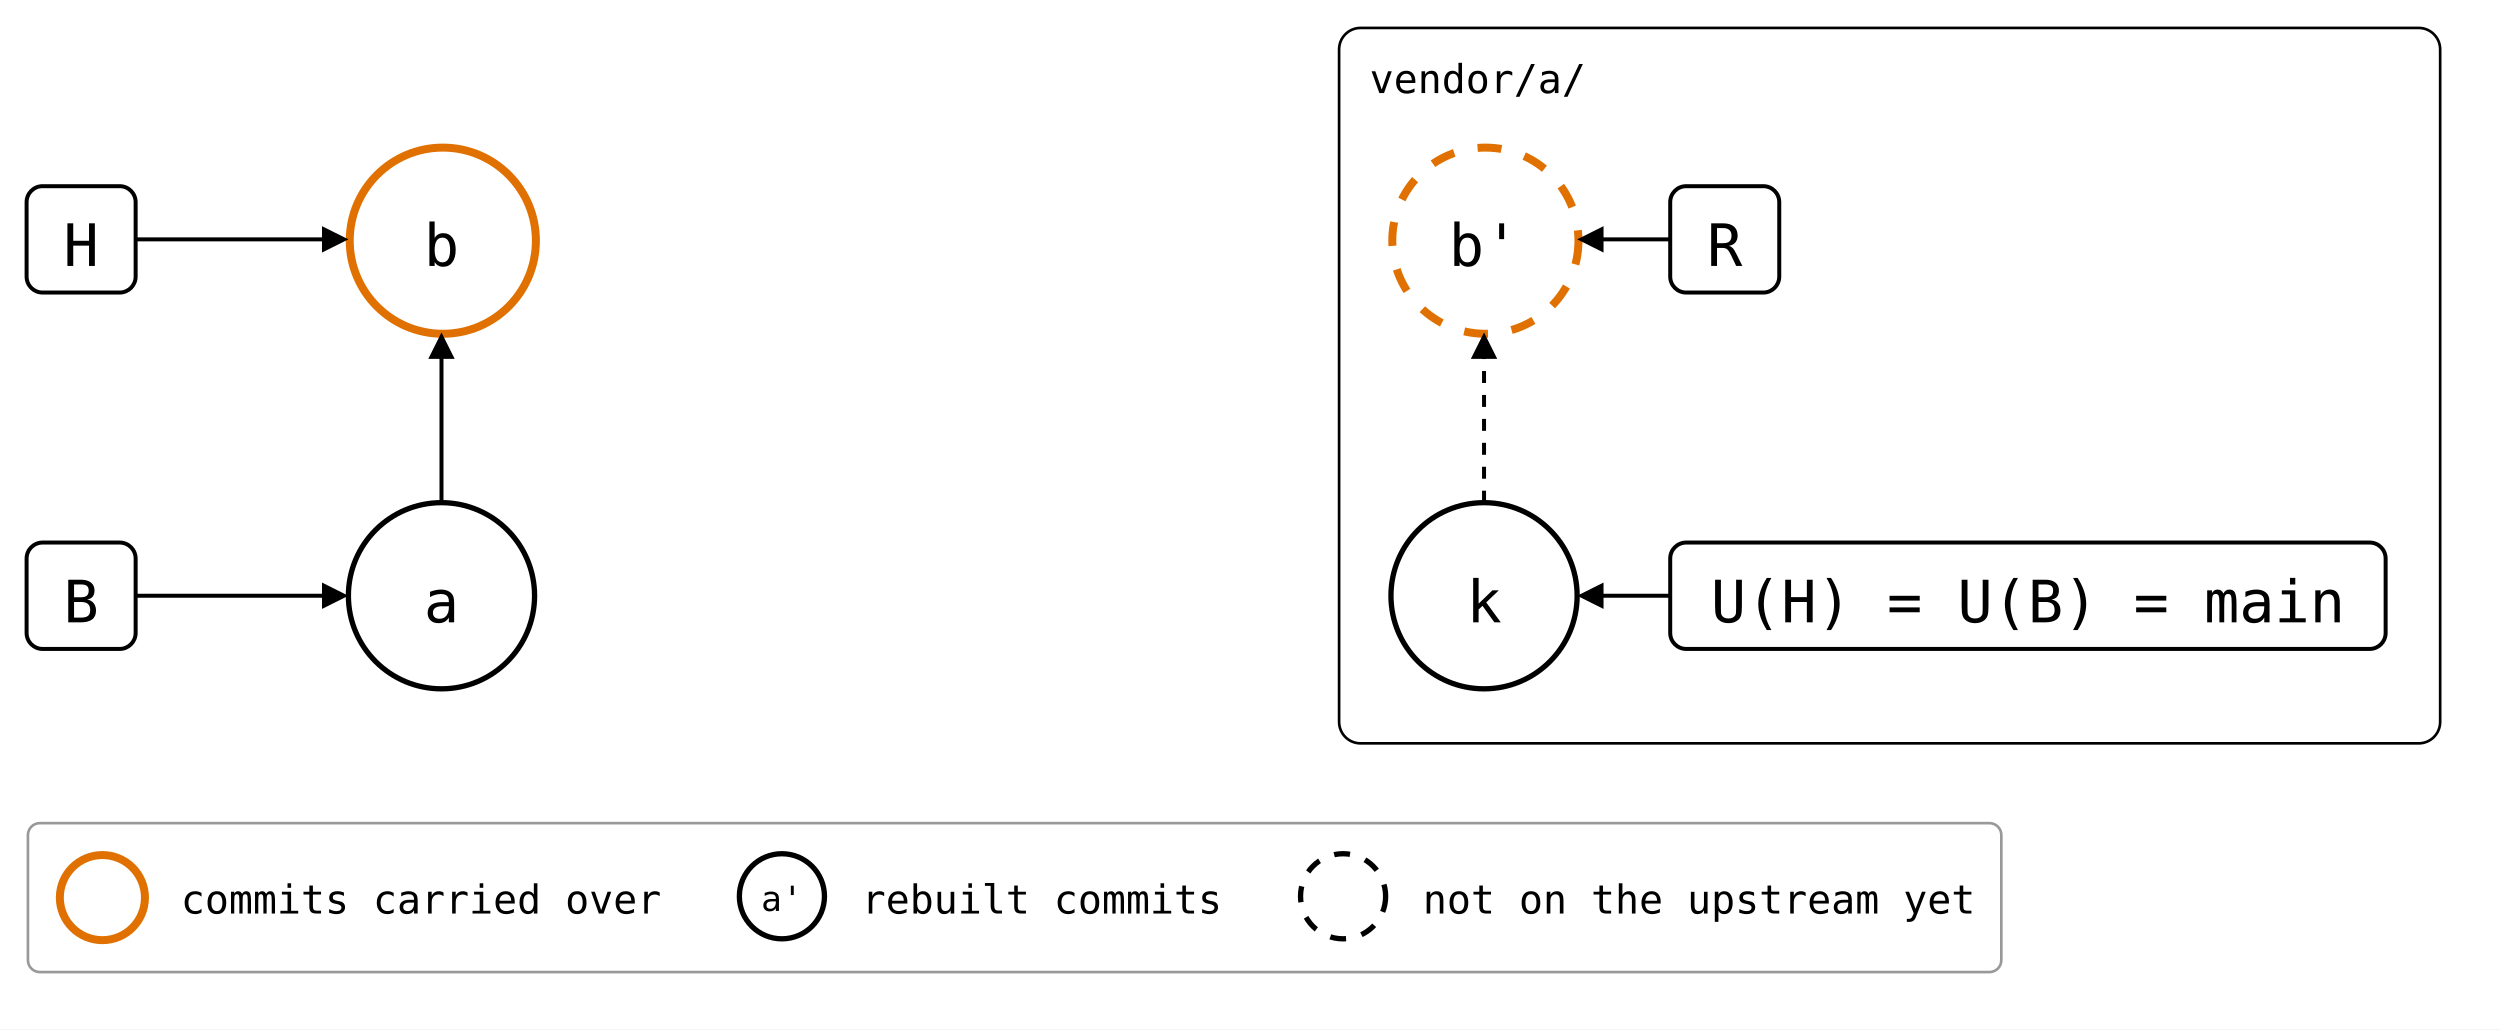
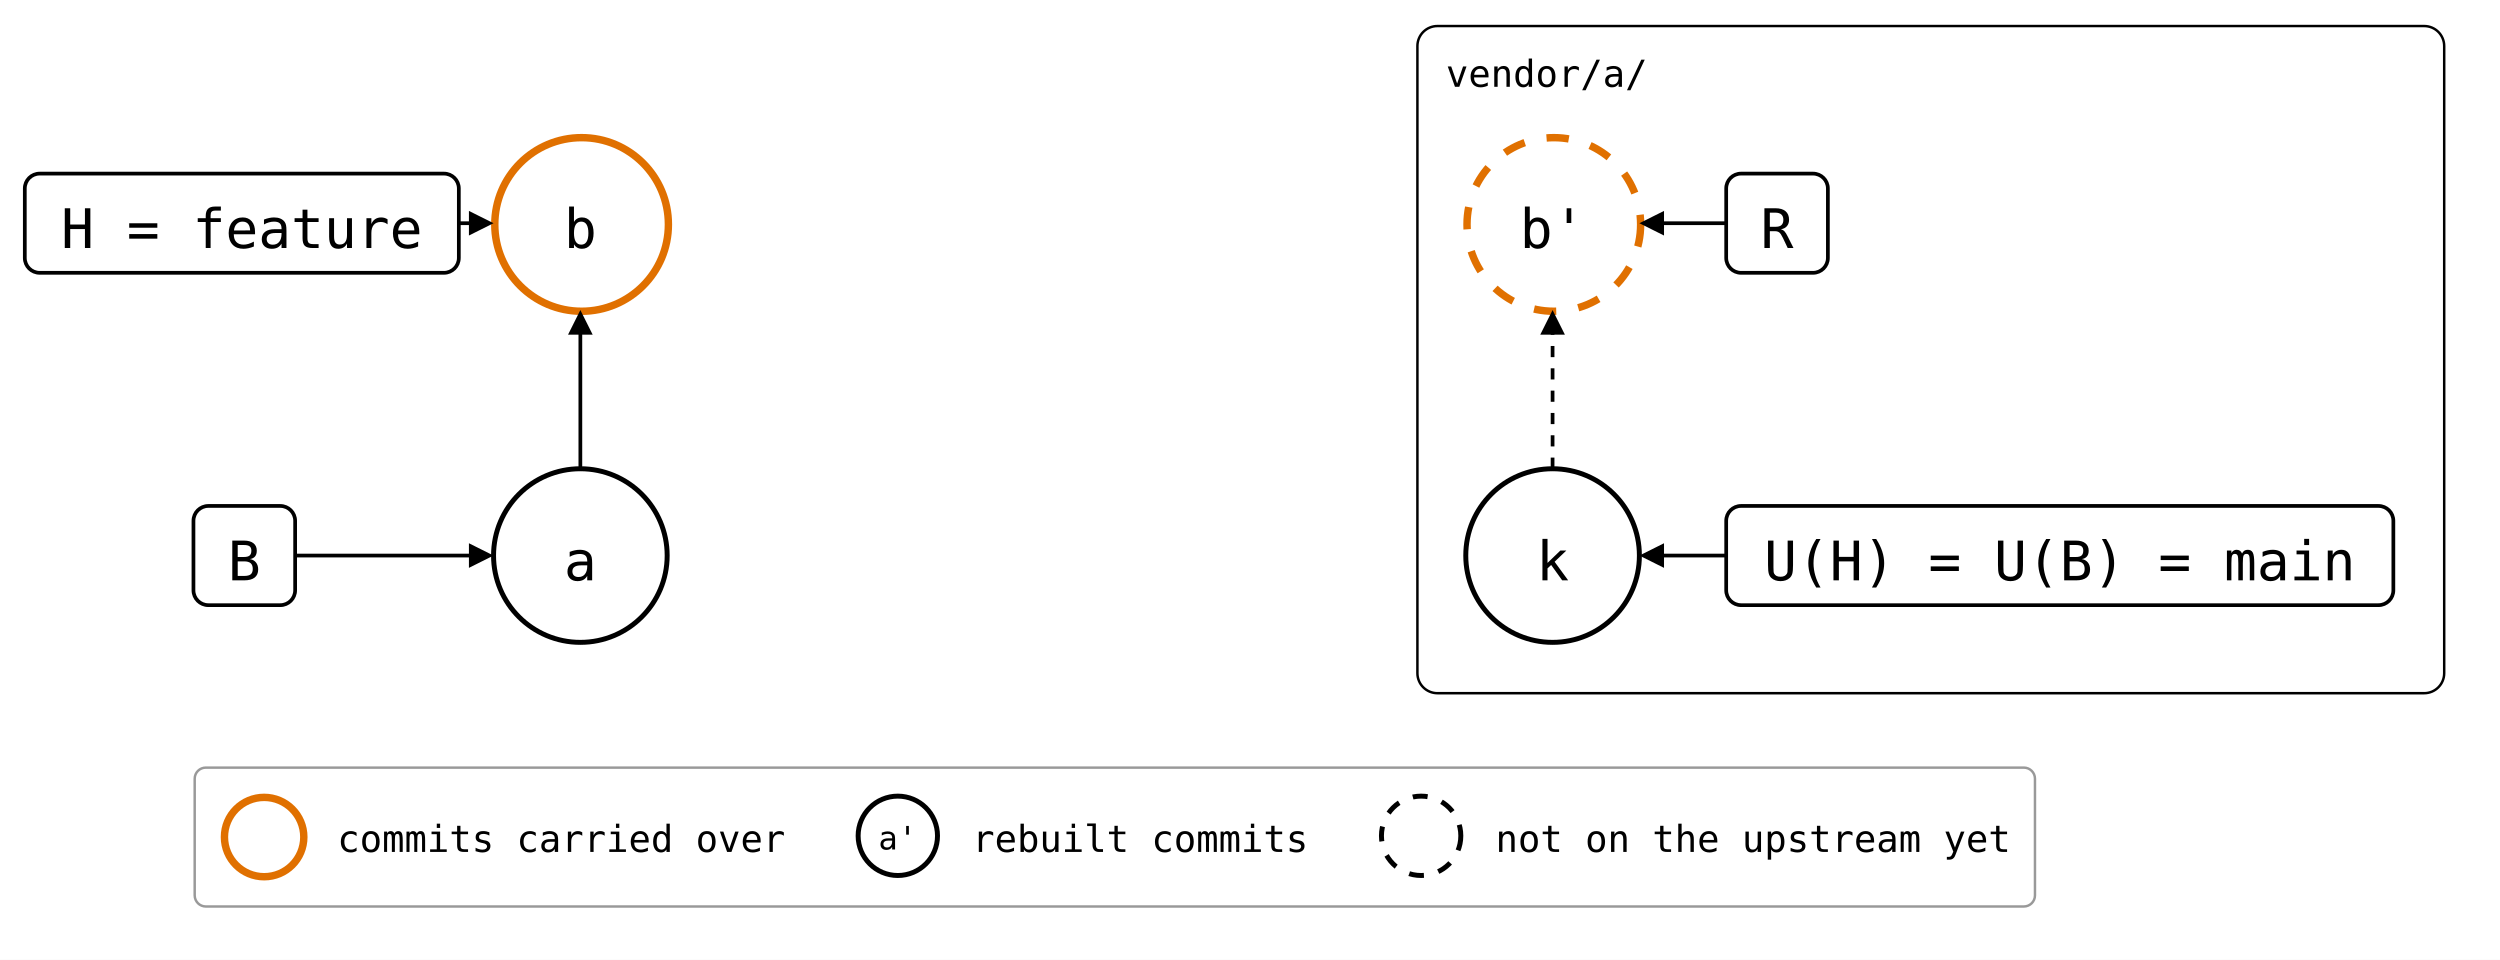
- <svg xmlns="http://www.w3.org/2000/svg" style="background: #ffffff; background-color: light-dark(#ffffff, #121212); color-scheme: light dark;" version="1.1" width="940px" height="387px" viewBox="0 0 940 387" id="ge-svg-Wd2hbKtOLn8FSQrNa6Vp" content="&lt;mxfile host=&quot;Electron&quot;&gt;&#10;  &lt;diagram name=&quot;feature-branch-from-main&quot; id=&quot;feature-branch-from-main&quot;&gt;&#10;    &lt;mxGraphModel grid=&quot;0&quot; gridSize=&quot;10&quot; guides=&quot;1&quot; tooltips=&quot;1&quot; connect=&quot;1&quot; arrows=&quot;1&quot; fold=&quot;0&quot; page=&quot;0&quot; pageScale=&quot;1&quot; pageWidth=&quot;850&quot; pageHeight=&quot;1100&quot; background=&quot;#ffffff&quot; math=&quot;0&quot; shadow=&quot;0&quot;&gt;&#10;      &lt;root&gt;&#10;        &lt;mxCell id=&quot;0&quot; /&gt;&#10;        &lt;mxCell id=&quot;1&quot; parent=&quot;0&quot; /&gt;&#10;        &lt;mxCell id=&quot;lane&quot; parent=&quot;1&quot; style=&quot;rounded=1;arcSize=3;fillColor=none;strokeWidth=1;fontSize=15;verticalAlign=top;align=left;spacingLeft=10;spacingTop=4;fontFamily=Roboto Mono,monospace;&quot; value=&quot;vendor/a/&quot; vertex=&quot;1&quot;&gt;&#10;          &lt;mxGeometry height=&quot;269&quot; width=&quot;414&quot; x=&quot;601&quot; y=&quot;29&quot; as=&quot;geometry&quot; /&gt;&#10;        &lt;/mxCell&gt;&#10;        &lt;mxCell id=&quot;a&quot; parent=&quot;1&quot; style=&quot;ellipse;aspect=fixed;strokeWidth=2;fontSize=22;fontFamily=Roboto Mono,monospace;&quot; value=&quot;a&quot; vertex=&quot;1&quot;&gt;&#10;          &lt;mxGeometry height=&quot;70&quot; width=&quot;70&quot; x=&quot;229&quot; y=&quot;208&quot; as=&quot;geometry&quot; /&gt;&#10;        &lt;/mxCell&gt;&#10;        &lt;mxCell id=&quot;b&quot; parent=&quot;1&quot; style=&quot;ellipse;aspect=fixed;fontSize=22;fontFamily=Roboto Mono,monospace;strokeColor=#E07000;strokeWidth=3;&quot; value=&quot;b&quot; vertex=&quot;1&quot;&gt;&#10;          &lt;mxGeometry height=&quot;70&quot; width=&quot;70&quot; x=&quot;229&quot; y=&quot;74&quot; as=&quot;geometry&quot; /&gt;&#10;        &lt;/mxCell&gt;&#10;        &lt;mxCell id=&quot;k&quot; parent=&quot;1&quot; style=&quot;ellipse;aspect=fixed;strokeWidth=2;fontSize=22;fontFamily=Roboto Mono,monospace;&quot; value=&quot;k&quot; vertex=&quot;1&quot;&gt;&#10;          &lt;mxGeometry height=&quot;70&quot; width=&quot;70&quot; x=&quot;621&quot; y=&quot;208&quot; as=&quot;geometry&quot; /&gt;&#10;        &lt;/mxCell&gt;&#10;        &lt;mxCell id=&quot;b_&quot; parent=&quot;1&quot; style=&quot;ellipse;aspect=fixed;fontSize=22;fontFamily=Roboto Mono,monospace;dashed=1;strokeColor=#E07000;strokeWidth=3;&quot; value=&quot;b&amp;#39;&quot; vertex=&quot;1&quot;&gt;&#10;          &lt;mxGeometry height=&quot;70&quot; width=&quot;70&quot; x=&quot;621&quot; y=&quot;74&quot; as=&quot;geometry&quot; /&gt;&#10;        &lt;/mxCell&gt;&#10;        &lt;mxCell id=&quot;box0&quot; parent=&quot;1&quot; style=&quot;rounded=1;strokeWidth=1.5;fontSize=22;fontFamily=Roboto Mono,monospace;&quot; value=&quot;H&quot; vertex=&quot;1&quot;&gt;&#10;          &lt;mxGeometry height=&quot;40&quot; width=&quot;41&quot; x=&quot;108&quot; y=&quot;89&quot; as=&quot;geometry&quot; /&gt;&#10;        &lt;/mxCell&gt;&#10;        &lt;mxCell id=&quot;e0&quot; edge=&quot;1&quot; parent=&quot;1&quot; source=&quot;box0&quot; style=&quot;endArrow=block;endFill=1;html=1;strokeWidth=1.5;rounded=0;&quot; target=&quot;b&quot;&gt;&#10;          &lt;mxGeometry relative=&quot;1&quot; as=&quot;geometry&quot; /&gt;&#10;        &lt;/mxCell&gt;&#10;        &lt;mxCell id=&quot;box1&quot; parent=&quot;1&quot; style=&quot;rounded=1;strokeWidth=1.5;fontSize=22;fontFamily=Roboto Mono,monospace;&quot; value=&quot;B&quot; vertex=&quot;1&quot;&gt;&#10;          &lt;mxGeometry height=&quot;40&quot; width=&quot;41&quot; x=&quot;108&quot; y=&quot;223&quot; as=&quot;geometry&quot; /&gt;&#10;        &lt;/mxCell&gt;&#10;        &lt;mxCell id=&quot;e1&quot; edge=&quot;1&quot; parent=&quot;1&quot; source=&quot;box1&quot; style=&quot;endArrow=block;endFill=1;html=1;strokeWidth=1.5;rounded=0;&quot; target=&quot;a&quot;&gt;&#10;          &lt;mxGeometry relative=&quot;1&quot; as=&quot;geometry&quot; /&gt;&#10;        &lt;/mxCell&gt;&#10;        &lt;mxCell id=&quot;box2&quot; parent=&quot;1&quot; style=&quot;rounded=1;strokeWidth=1.5;fontSize=22;fontFamily=Roboto Mono,monospace;&quot; value=&quot;U(H) = U(B) = main&quot; vertex=&quot;1&quot;&gt;&#10;          &lt;mxGeometry height=&quot;40&quot; width=&quot;269&quot; x=&quot;726&quot; y=&quot;223&quot; as=&quot;geometry&quot; /&gt;&#10;        &lt;/mxCell&gt;&#10;        &lt;mxCell id=&quot;e2&quot; edge=&quot;1&quot; parent=&quot;1&quot; source=&quot;box2&quot; style=&quot;endArrow=block;endFill=1;html=1;strokeWidth=1.5;rounded=0;&quot; target=&quot;k&quot;&gt;&#10;          &lt;mxGeometry relative=&quot;1&quot; as=&quot;geometry&quot; /&gt;&#10;        &lt;/mxCell&gt;&#10;        &lt;mxCell id=&quot;box3&quot; parent=&quot;1&quot; style=&quot;rounded=1;strokeWidth=1.5;fontSize=22;fontFamily=Roboto Mono,monospace;&quot; value=&quot;R&quot; vertex=&quot;1&quot;&gt;&#10;          &lt;mxGeometry height=&quot;40&quot; width=&quot;41&quot; x=&quot;726&quot; y=&quot;89&quot; as=&quot;geometry&quot; /&gt;&#10;        &lt;/mxCell&gt;&#10;        &lt;mxCell id=&quot;e3&quot; edge=&quot;1&quot; parent=&quot;1&quot; source=&quot;box3&quot; style=&quot;endArrow=block;endFill=1;html=1;strokeWidth=1.5;rounded=0;&quot; target=&quot;b_&quot;&gt;&#10;          &lt;mxGeometry relative=&quot;1&quot; as=&quot;geometry&quot; /&gt;&#10;        &lt;/mxCell&gt;&#10;        &lt;mxCell id=&quot;e4&quot; edge=&quot;1&quot; parent=&quot;1&quot; source=&quot;a&quot; style=&quot;endArrow=block;endFill=1;html=1;strokeWidth=1.5;rounded=0;&quot; target=&quot;b&quot;&gt;&#10;          &lt;mxGeometry relative=&quot;1&quot; as=&quot;geometry&quot; /&gt;&#10;        &lt;/mxCell&gt;&#10;        &lt;mxCell id=&quot;e5&quot; edge=&quot;1&quot; parent=&quot;1&quot; source=&quot;k&quot; style=&quot;endArrow=block;endFill=1;html=1;strokeWidth=1.5;rounded=0;dashed=1;&quot; target=&quot;b_&quot;&gt;&#10;          &lt;mxGeometry relative=&quot;1&quot; as=&quot;geometry&quot; /&gt;&#10;        &lt;/mxCell&gt;&#10;        &lt;mxCell id=&quot;legend&quot; parent=&quot;1&quot; style=&quot;rounded=1;arcSize=8;fillColor=none;strokeColor=#999999;strokeWidth=1;legend=1;&quot; value=&quot;&quot; vertex=&quot;1&quot;&gt;&#10;          &lt;mxGeometry height=&quot;56&quot; width=&quot;742&quot; x=&quot;108&quot; y=&quot;328&quot; as=&quot;geometry&quot; /&gt;&#10;        &lt;/mxCell&gt;&#10;        &lt;mxCell id=&quot;legend_orange&quot; parent=&quot;legend&quot; style=&quot;ellipse;aspect=fixed;fontSize=13;fontFamily=Roboto Mono,monospace;strokeColor=#E07000;strokeWidth=3;&quot; value=&quot;&quot; vertex=&quot;1&quot;&gt;&#10;          &lt;mxGeometry height=&quot;32&quot; width=&quot;32&quot; x=&quot;12&quot; y=&quot;12&quot; as=&quot;geometry&quot; /&gt;&#10;        &lt;/mxCell&gt;&#10;        &lt;mxCell id=&quot;legend_orange_text&quot; parent=&quot;legend&quot; style=&quot;text;align=left;verticalAlign=middle;fontSize=15;fontFamily=Roboto Mono,monospace;&quot; value=&quot;commits carried over&quot; vertex=&quot;1&quot;&gt;&#10;          &lt;mxGeometry height=&quot;32&quot; width=&quot;180&quot; x=&quot;56&quot; y=&quot;12&quot; as=&quot;geometry&quot; /&gt;&#10;        &lt;/mxCell&gt;&#10;        &lt;mxCell id=&quot;legend_prime&quot; parent=&quot;legend&quot; style=&quot;ellipse;aspect=fixed;fontSize=13;fontFamily=Roboto Mono,monospace;strokeWidth=2;&quot; value=&quot;a&amp;#39;&quot; vertex=&quot;1&quot;&gt;&#10;          &lt;mxGeometry height=&quot;32&quot; width=&quot;32&quot; x=&quot;268&quot; y=&quot;12&quot; as=&quot;geometry&quot; /&gt;&#10;        &lt;/mxCell&gt;&#10;        &lt;mxCell id=&quot;legend_prime_text&quot; parent=&quot;legend&quot; style=&quot;text;align=left;verticalAlign=middle;fontSize=15;fontFamily=Roboto Mono,monospace;&quot; value=&quot;rebuilt commits&quot; vertex=&quot;1&quot;&gt;&#10;          &lt;mxGeometry height=&quot;32&quot; width=&quot;135&quot; x=&quot;312&quot; y=&quot;12&quot; as=&quot;geometry&quot; /&gt;&#10;        &lt;/mxCell&gt;&#10;        &lt;mxCell id=&quot;legend_dashed&quot; parent=&quot;legend&quot; style=&quot;ellipse;aspect=fixed;fontSize=13;fontFamily=Roboto Mono,monospace;strokeWidth=2;dashed=1;&quot; value=&quot;&quot; vertex=&quot;1&quot;&gt;&#10;          &lt;mxGeometry height=&quot;32&quot; width=&quot;32&quot; x=&quot;479&quot; y=&quot;12&quot; as=&quot;geometry&quot; /&gt;&#10;        &lt;/mxCell&gt;&#10;        &lt;mxCell id=&quot;legend_dashed_text&quot; parent=&quot;legend&quot; style=&quot;text;align=left;verticalAlign=middle;fontSize=15;fontFamily=Roboto Mono,monospace;&quot; value=&quot;not on the upstream yet&quot; vertex=&quot;1&quot;&gt;&#10;          &lt;mxGeometry height=&quot;32&quot; width=&quot;207&quot; x=&quot;523&quot; y=&quot;12&quot; as=&quot;geometry&quot; /&gt;&#10;        &lt;/mxCell&gt;&#10;      &lt;/root&gt;&#10;    &lt;/mxGraphModel&gt;&#10;  &lt;/diagram&gt;&#10;&lt;/mxfile&gt;&#10;">
-   <style type="text/css">@supports (color: light-dark(#000, #fff)) { #ge-svg-Wd2hbKtOLn8FSQrNa6Vp { --ge-adaptive-bg: light-dark(#ffffff, var(--ge-dark-color, #121212)); } }</style>
+ <svg xmlns="http://www.w3.org/2000/svg" style="background: #ffffff; background-color: light-dark(#ffffff, #121212); color-scheme: light dark;" version="1.1" width="1008px" height="387px" viewBox="0 0 1008 387" id="ge-svg-UJEoof1zRk_AC2psMq-E" content="&lt;mxfile host=&quot;Electron&quot;&gt;&#10;  &lt;diagram name=&quot;feature-branch-from-main&quot; id=&quot;feature-branch-from-main&quot;&gt;&#10;    &lt;mxGraphModel dx=&quot;-551&quot; dy=&quot;-130&quot; grid=&quot;0&quot; gridSize=&quot;10&quot; guides=&quot;1&quot; tooltips=&quot;1&quot; connect=&quot;1&quot; arrows=&quot;1&quot; fold=&quot;0&quot; page=&quot;0&quot; pageScale=&quot;1&quot; pageWidth=&quot;850&quot; pageHeight=&quot;1100&quot; background=&quot;#ffffff&quot; math=&quot;0&quot; shadow=&quot;0&quot;&gt;&#10;      &lt;root&gt;&#10;        &lt;mxCell id=&quot;0&quot; /&gt;&#10;        &lt;mxCell id=&quot;1&quot; parent=&quot;0&quot; /&gt;&#10;        &lt;mxCell id=&quot;lane&quot; parent=&quot;1&quot; style=&quot;rounded=1;arcSize=3;fillColor=none;strokeWidth=1;fontSize=15;verticalAlign=top;align=left;spacingLeft=10;spacingTop=4;fontFamily=Roboto Mono,monospace;&quot; value=&quot;vendor/a/&quot; vertex=&quot;1&quot;&gt;&#10;          &lt;mxGeometry height=&quot;269&quot; width=&quot;414&quot; x=&quot;601&quot; y=&quot;29&quot; as=&quot;geometry&quot; /&gt;&#10;        &lt;/mxCell&gt;&#10;        &lt;mxCell id=&quot;a&quot; parent=&quot;1&quot; style=&quot;ellipse;aspect=fixed;strokeWidth=2;fontSize=22;fontFamily=Roboto Mono,monospace;&quot; value=&quot;a&quot; vertex=&quot;1&quot;&gt;&#10;          &lt;mxGeometry height=&quot;70&quot; width=&quot;70&quot; x=&quot;229&quot; y=&quot;208&quot; as=&quot;geometry&quot; /&gt;&#10;        &lt;/mxCell&gt;&#10;        &lt;mxCell id=&quot;b&quot; parent=&quot;1&quot; style=&quot;ellipse;aspect=fixed;fontSize=22;fontFamily=Roboto Mono,monospace;strokeColor=#E07000;strokeWidth=3;&quot; value=&quot;b&quot; vertex=&quot;1&quot;&gt;&#10;          &lt;mxGeometry height=&quot;70&quot; width=&quot;70&quot; x=&quot;229&quot; y=&quot;74&quot; as=&quot;geometry&quot; /&gt;&#10;        &lt;/mxCell&gt;&#10;        &lt;mxCell id=&quot;k&quot; parent=&quot;1&quot; style=&quot;ellipse;aspect=fixed;strokeWidth=2;fontSize=22;fontFamily=Roboto Mono,monospace;&quot; value=&quot;k&quot; vertex=&quot;1&quot;&gt;&#10;          &lt;mxGeometry height=&quot;70&quot; width=&quot;70&quot; x=&quot;621&quot; y=&quot;208&quot; as=&quot;geometry&quot; /&gt;&#10;        &lt;/mxCell&gt;&#10;        &lt;mxCell id=&quot;b_&quot; parent=&quot;1&quot; style=&quot;ellipse;aspect=fixed;fontSize=22;fontFamily=Roboto Mono,monospace;dashed=1;strokeColor=#E07000;strokeWidth=3;&quot; value=&quot;b&amp;#39;&quot; vertex=&quot;1&quot;&gt;&#10;          &lt;mxGeometry height=&quot;70&quot; width=&quot;70&quot; x=&quot;621&quot; y=&quot;74&quot; as=&quot;geometry&quot; /&gt;&#10;        &lt;/mxCell&gt;&#10;        &lt;mxCell id=&quot;box0&quot; parent=&quot;1&quot; style=&quot;rounded=1;strokeWidth=1.5;fontSize=22;fontFamily=Roboto Mono,monospace;&quot; value=&quot;H = feature&quot; vertex=&quot;1&quot;&gt;&#10;          &lt;mxGeometry height=&quot;40&quot; width=&quot;175&quot; x=&quot;40&quot; y=&quot;89&quot; as=&quot;geometry&quot; /&gt;&#10;        &lt;/mxCell&gt;&#10;        &lt;mxCell id=&quot;e0&quot; edge=&quot;1&quot; parent=&quot;1&quot; source=&quot;box0&quot; style=&quot;endArrow=block;endFill=1;html=1;strokeWidth=1.5;rounded=0;&quot; target=&quot;b&quot;&gt;&#10;          &lt;mxGeometry relative=&quot;1&quot; as=&quot;geometry&quot; /&gt;&#10;        &lt;/mxCell&gt;&#10;        &lt;mxCell id=&quot;box1&quot; parent=&quot;1&quot; style=&quot;rounded=1;strokeWidth=1.5;fontSize=22;fontFamily=Roboto Mono,monospace;&quot; value=&quot;B&quot; vertex=&quot;1&quot;&gt;&#10;          &lt;mxGeometry height=&quot;40&quot; width=&quot;41&quot; x=&quot;108&quot; y=&quot;223&quot; as=&quot;geometry&quot; /&gt;&#10;        &lt;/mxCell&gt;&#10;        &lt;mxCell id=&quot;e1&quot; edge=&quot;1&quot; parent=&quot;1&quot; source=&quot;box1&quot; style=&quot;endArrow=block;endFill=1;html=1;strokeWidth=1.5;rounded=0;&quot; target=&quot;a&quot;&gt;&#10;          &lt;mxGeometry relative=&quot;1&quot; as=&quot;geometry&quot; /&gt;&#10;        &lt;/mxCell&gt;&#10;        &lt;mxCell id=&quot;box2&quot; parent=&quot;1&quot; style=&quot;rounded=1;strokeWidth=1.5;fontSize=22;fontFamily=Roboto Mono,monospace;&quot; value=&quot;U(H) = U(B) = main&quot; vertex=&quot;1&quot;&gt;&#10;          &lt;mxGeometry height=&quot;40&quot; width=&quot;269&quot; x=&quot;726&quot; y=&quot;223&quot; as=&quot;geometry&quot; /&gt;&#10;        &lt;/mxCell&gt;&#10;        &lt;mxCell id=&quot;e2&quot; edge=&quot;1&quot; parent=&quot;1&quot; source=&quot;box2&quot; style=&quot;endArrow=block;endFill=1;html=1;strokeWidth=1.5;rounded=0;&quot; target=&quot;k&quot;&gt;&#10;          &lt;mxGeometry relative=&quot;1&quot; as=&quot;geometry&quot; /&gt;&#10;        &lt;/mxCell&gt;&#10;        &lt;mxCell id=&quot;box3&quot; parent=&quot;1&quot; style=&quot;rounded=1;strokeWidth=1.5;fontSize=22;fontFamily=Roboto Mono,monospace;&quot; value=&quot;R&quot; vertex=&quot;1&quot;&gt;&#10;          &lt;mxGeometry height=&quot;40&quot; width=&quot;41&quot; x=&quot;726&quot; y=&quot;89&quot; as=&quot;geometry&quot; /&gt;&#10;        &lt;/mxCell&gt;&#10;        &lt;mxCell id=&quot;e3&quot; edge=&quot;1&quot; parent=&quot;1&quot; source=&quot;box3&quot; style=&quot;endArrow=block;endFill=1;html=1;strokeWidth=1.5;rounded=0;&quot; target=&quot;b_&quot;&gt;&#10;          &lt;mxGeometry relative=&quot;1&quot; as=&quot;geometry&quot; /&gt;&#10;        &lt;/mxCell&gt;&#10;        &lt;mxCell id=&quot;e4&quot; edge=&quot;1&quot; parent=&quot;1&quot; source=&quot;a&quot; style=&quot;endArrow=block;endFill=1;html=1;strokeWidth=1.5;rounded=0;&quot; target=&quot;b&quot;&gt;&#10;          &lt;mxGeometry relative=&quot;1&quot; as=&quot;geometry&quot; /&gt;&#10;        &lt;/mxCell&gt;&#10;        &lt;mxCell id=&quot;e5&quot; edge=&quot;1&quot; parent=&quot;1&quot; source=&quot;k&quot; style=&quot;endArrow=block;endFill=1;html=1;strokeWidth=1.5;rounded=0;dashed=1;&quot; target=&quot;b_&quot;&gt;&#10;          &lt;mxGeometry relative=&quot;1&quot; as=&quot;geometry&quot; /&gt;&#10;        &lt;/mxCell&gt;&#10;        &lt;mxCell id=&quot;legend&quot; parent=&quot;1&quot; style=&quot;rounded=1;arcSize=8;fillColor=none;strokeColor=#999999;strokeWidth=1;legend=1;&quot; value=&quot;&quot; vertex=&quot;1&quot;&gt;&#10;          &lt;mxGeometry height=&quot;56&quot; width=&quot;742&quot; x=&quot;108&quot; y=&quot;328&quot; as=&quot;geometry&quot; /&gt;&#10;        &lt;/mxCell&gt;&#10;        &lt;mxCell id=&quot;legend_orange&quot; parent=&quot;legend&quot; style=&quot;ellipse;aspect=fixed;fontSize=13;fontFamily=Roboto Mono,monospace;strokeColor=#E07000;strokeWidth=3;&quot; value=&quot;&quot; vertex=&quot;1&quot;&gt;&#10;          &lt;mxGeometry height=&quot;32&quot; width=&quot;32&quot; x=&quot;12&quot; y=&quot;12&quot; as=&quot;geometry&quot; /&gt;&#10;        &lt;/mxCell&gt;&#10;        &lt;mxCell id=&quot;legend_orange_text&quot; parent=&quot;legend&quot; style=&quot;text;align=left;verticalAlign=middle;fontSize=15;fontFamily=Roboto Mono,monospace;&quot; value=&quot;commits carried over&quot; vertex=&quot;1&quot;&gt;&#10;          &lt;mxGeometry height=&quot;32&quot; width=&quot;180&quot; x=&quot;56&quot; y=&quot;12&quot; as=&quot;geometry&quot; /&gt;&#10;        &lt;/mxCell&gt;&#10;        &lt;mxCell id=&quot;legend_prime&quot; parent=&quot;legend&quot; style=&quot;ellipse;aspect=fixed;fontSize=13;fontFamily=Roboto Mono,monospace;strokeWidth=2;&quot; value=&quot;a&amp;#39;&quot; vertex=&quot;1&quot;&gt;&#10;          &lt;mxGeometry height=&quot;32&quot; width=&quot;32&quot; x=&quot;268&quot; y=&quot;12&quot; as=&quot;geometry&quot; /&gt;&#10;        &lt;/mxCell&gt;&#10;        &lt;mxCell id=&quot;legend_prime_text&quot; parent=&quot;legend&quot; style=&quot;text;align=left;verticalAlign=middle;fontSize=15;fontFamily=Roboto Mono,monospace;&quot; value=&quot;rebuilt commits&quot; vertex=&quot;1&quot;&gt;&#10;          &lt;mxGeometry height=&quot;32&quot; width=&quot;135&quot; x=&quot;312&quot; y=&quot;12&quot; as=&quot;geometry&quot; /&gt;&#10;        &lt;/mxCell&gt;&#10;        &lt;mxCell id=&quot;legend_dashed&quot; parent=&quot;legend&quot; style=&quot;ellipse;aspect=fixed;fontSize=13;fontFamily=Roboto Mono,monospace;strokeWidth=2;dashed=1;&quot; value=&quot;&quot; vertex=&quot;1&quot;&gt;&#10;          &lt;mxGeometry height=&quot;32&quot; width=&quot;32&quot; x=&quot;479&quot; y=&quot;12&quot; as=&quot;geometry&quot; /&gt;&#10;        &lt;/mxCell&gt;&#10;        &lt;mxCell id=&quot;legend_dashed_text&quot; parent=&quot;legend&quot; style=&quot;text;align=left;verticalAlign=middle;fontSize=15;fontFamily=Roboto Mono,monospace;&quot; value=&quot;not on the upstream yet&quot; vertex=&quot;1&quot;&gt;&#10;          &lt;mxGeometry height=&quot;32&quot; width=&quot;207&quot; x=&quot;523&quot; y=&quot;12&quot; as=&quot;geometry&quot; /&gt;&#10;        &lt;/mxCell&gt;&#10;      &lt;/root&gt;&#10;    &lt;/mxGraphModel&gt;&#10;  &lt;/diagram&gt;&#10;&lt;/mxfile&gt;&#10;">
+   <style type="text/css">@supports (color: light-dark(#000, #fff)) { #ge-svg-UJEoof1zRk_AC2psMq-E { --ge-adaptive-bg: light-dark(#ffffff, var(--ge-dark-color, #121212)); } }</style>
  <defs />
  <rect fill="#ffffff" width="100%" height="100%" x="0" y="0" style="fill: light-dark(rgb(255, 255, 255), rgb(18, 18, 18));" />
  <g>
    <g data-cell-id="0">
      <g data-cell-id="1">
        <g data-cell-id="lane">
          <g transform="translate(0.5,0.5)">
-             <rect x="503" y="10" width="414" height="269" rx="8.07" ry="8.07" fill="none" stroke="#000000" pointer-events="all" style="stroke: light-dark(rgb(0, 0, 0), rgb(255, 255, 255));" />
+             <rect x="571" y="10" width="414" height="269" rx="8.07" ry="8.07" fill="none" stroke="#000000" pointer-events="all" style="stroke: light-dark(rgb(0, 0, 0), rgb(255, 255, 255));" />
          </g>
          <g>
            <g fill="#000000" font-family="'Roboto Mono', monospace" text-anchor="start" font-size="15px" style="fill: light-dark(rgb(0, 0, 0), rgb(255, 255, 255));">
-               <text x="515" y="35">vendor/a/</text>
+               <text x="583" y="35">vendor/a/</text>
            </g>
          </g>
        </g>
        <g data-cell-id="a">
          <g>
-             <ellipse cx="166" cy="224" rx="35" ry="35" fill="#ffffff" stroke="#000000" stroke-width="2" pointer-events="all" style="fill: var(--ge-adaptive-bg, #ffffff); stroke: light-dark(rgb(0, 0, 0), rgb(255, 255, 255));" />
+             <ellipse cx="234" cy="224" rx="35" ry="35" fill="#ffffff" stroke="#000000" stroke-width="2" pointer-events="all" style="fill: var(--ge-adaptive-bg, #ffffff); stroke: light-dark(rgb(0, 0, 0), rgb(255, 255, 255));" />
          </g>
          <g>
            <g fill="#000000" font-family="'Roboto Mono', monospace" text-anchor="middle" font-size="22px" style="fill: light-dark(rgb(0, 0, 0), rgb(255, 255, 255));">
-               <text x="166" y="234">a</text>
+               <text x="234" y="234">a</text>
            </g>
          </g>
        </g>
        <g data-cell-id="b">
          <g transform="translate(0.5,0.5)">
-             <ellipse cx="166" cy="90" rx="35" ry="35" fill="#ffffff" stroke="#e07000" stroke-width="3" pointer-events="all" style="fill: var(--ge-adaptive-bg, #ffffff); stroke: light-dark(rgb(224, 112, 0), rgb(210, 114, 18));" />
+             <ellipse cx="234" cy="90" rx="35" ry="35" fill="#ffffff" stroke="#e07000" stroke-width="3" pointer-events="all" style="fill: var(--ge-adaptive-bg, #ffffff); stroke: light-dark(rgb(224, 112, 0), rgb(210, 114, 18));" />
          </g>
          <g>
            <g fill="#000000" font-family="'Roboto Mono', monospace" text-anchor="middle" font-size="22px" style="fill: light-dark(rgb(0, 0, 0), rgb(255, 255, 255));">
-               <text x="166" y="100">b</text>
+               <text x="234" y="100">b</text>
            </g>
          </g>
        </g>
        <g data-cell-id="k">
          <g>
-             <ellipse cx="558" cy="224" rx="35" ry="35" fill="#ffffff" stroke="#000000" stroke-width="2" pointer-events="all" style="fill: var(--ge-adaptive-bg, #ffffff); stroke: light-dark(rgb(0, 0, 0), rgb(255, 255, 255));" />
+             <ellipse cx="626" cy="224" rx="35" ry="35" fill="#ffffff" stroke="#000000" stroke-width="2" pointer-events="all" style="fill: var(--ge-adaptive-bg, #ffffff); stroke: light-dark(rgb(0, 0, 0), rgb(255, 255, 255));" />
          </g>
          <g>
            <g fill="#000000" font-family="'Roboto Mono', monospace" text-anchor="middle" font-size="22px" style="fill: light-dark(rgb(0, 0, 0), rgb(255, 255, 255));">
-               <text x="558" y="234">k</text>
+               <text x="626" y="234">k</text>
            </g>
          </g>
        </g>
        <g data-cell-id="b_">
          <g transform="translate(0.5,0.5)">
-             <ellipse cx="558" cy="90" rx="35" ry="35" fill="#ffffff" stroke="#e07000" stroke-width="3" stroke-dasharray="9 9" pointer-events="all" style="fill: var(--ge-adaptive-bg, #ffffff); stroke: light-dark(rgb(224, 112, 0), rgb(210, 114, 18));" />
+             <ellipse cx="626" cy="90" rx="35" ry="35" fill="#ffffff" stroke="#e07000" stroke-width="3" stroke-dasharray="9 9" pointer-events="all" style="fill: var(--ge-adaptive-bg, #ffffff); stroke: light-dark(rgb(224, 112, 0), rgb(210, 114, 18));" />
          </g>
          <g>
            <g fill="#000000" font-family="'Roboto Mono', monospace" text-anchor="middle" font-size="22px" style="fill: light-dark(rgb(0, 0, 0), rgb(255, 255, 255));">
-               <text x="558" y="100">b'</text>
+               <text x="626" y="100">b'</text>
            </g>
          </g>
        </g>
        <g data-cell-id="box0">
          <g>
-             <rect x="10" y="70" width="41" height="40" rx="6" ry="6" fill="#ffffff" stroke="#000000" stroke-width="1.5" pointer-events="all" style="fill: var(--ge-adaptive-bg, #ffffff); stroke: light-dark(rgb(0, 0, 0), rgb(255, 255, 255));" />
+             <rect x="10" y="70" width="175" height="40" rx="6" ry="6" fill="#ffffff" stroke="#000000" stroke-width="1.5" pointer-events="all" style="fill: var(--ge-adaptive-bg, #ffffff); stroke: light-dark(rgb(0, 0, 0), rgb(255, 255, 255));" />
          </g>
          <g>
            <g fill="#000000" font-family="'Roboto Mono', monospace" text-anchor="middle" font-size="22px" style="fill: light-dark(rgb(0, 0, 0), rgb(255, 255, 255));">
-               <text x="30.5" y="100">H</text>
+               <text x="97.5" y="100">H = feature</text>
            </g>
          </g>
        </g>
        <g data-cell-id="e0">
          <g>
-             <path d="M 51 90 L 121.82 90" fill="none" stroke="#000000" stroke-width="1.5" stroke-miterlimit="10" pointer-events="stroke" style="stroke: light-dark(rgb(0, 0, 0), rgb(255, 255, 255));" />
-             <path d="M 129.32 90 L 121.82 93.75 L 121.82 86.25 Z" fill="#000000" stroke="#000000" stroke-width="1.5" stroke-miterlimit="10" pointer-events="all" style="fill: light-dark(rgb(0, 0, 0), rgb(255, 255, 255)); stroke: light-dark(rgb(0, 0, 0), rgb(255, 255, 255));" />
+             <path d="M 185 90 L 189.82 90" fill="none" stroke="#000000" stroke-width="1.5" stroke-miterlimit="10" pointer-events="stroke" style="stroke: light-dark(rgb(0, 0, 0), rgb(255, 255, 255));" />
+             <path d="M 197.32 90 L 189.82 93.75 L 189.82 86.25 Z" fill="#000000" stroke="#000000" stroke-width="1.5" stroke-miterlimit="10" pointer-events="all" style="fill: light-dark(rgb(0, 0, 0), rgb(255, 255, 255)); stroke: light-dark(rgb(0, 0, 0), rgb(255, 255, 255));" />
          </g>
        </g>
        <g data-cell-id="box1">
          <g>
-             <rect x="10" y="204" width="41" height="40" rx="6" ry="6" fill="#ffffff" stroke="#000000" stroke-width="1.5" pointer-events="all" style="fill: var(--ge-adaptive-bg, #ffffff); stroke: light-dark(rgb(0, 0, 0), rgb(255, 255, 255));" />
+             <rect x="78" y="204" width="41" height="40" rx="6" ry="6" fill="#ffffff" stroke="#000000" stroke-width="1.5" pointer-events="all" style="fill: var(--ge-adaptive-bg, #ffffff); stroke: light-dark(rgb(0, 0, 0), rgb(255, 255, 255));" />
          </g>
          <g>
            <g fill="#000000" font-family="'Roboto Mono', monospace" text-anchor="middle" font-size="22px" style="fill: light-dark(rgb(0, 0, 0), rgb(255, 255, 255));">
-               <text x="30.5" y="234">B</text>
+               <text x="98.5" y="234">B</text>
            </g>
          </g>
        </g>
        <g data-cell-id="e1">
          <g>
-             <path d="M 51 224 L 121.82 224" fill="none" stroke="#000000" stroke-width="1.5" stroke-miterlimit="10" pointer-events="stroke" style="stroke: light-dark(rgb(0, 0, 0), rgb(255, 255, 255));" />
-             <path d="M 129.32 224 L 121.82 227.75 L 121.82 220.25 Z" fill="#000000" stroke="#000000" stroke-width="1.5" stroke-miterlimit="10" pointer-events="all" style="fill: light-dark(rgb(0, 0, 0), rgb(255, 255, 255)); stroke: light-dark(rgb(0, 0, 0), rgb(255, 255, 255));" />
+             <path d="M 119 224 L 189.82 224" fill="none" stroke="#000000" stroke-width="1.5" stroke-miterlimit="10" pointer-events="stroke" style="stroke: light-dark(rgb(0, 0, 0), rgb(255, 255, 255));" />
+             <path d="M 197.32 224 L 189.82 227.75 L 189.82 220.25 Z" fill="#000000" stroke="#000000" stroke-width="1.5" stroke-miterlimit="10" pointer-events="all" style="fill: light-dark(rgb(0, 0, 0), rgb(255, 255, 255)); stroke: light-dark(rgb(0, 0, 0), rgb(255, 255, 255));" />
          </g>
        </g>
        <g data-cell-id="box2">
          <g>
-             <rect x="628" y="204" width="269" height="40" rx="6" ry="6" fill="#ffffff" stroke="#000000" stroke-width="1.5" pointer-events="all" style="fill: var(--ge-adaptive-bg, #ffffff); stroke: light-dark(rgb(0, 0, 0), rgb(255, 255, 255));" />
+             <rect x="696" y="204" width="269" height="40" rx="6" ry="6" fill="#ffffff" stroke="#000000" stroke-width="1.5" pointer-events="all" style="fill: var(--ge-adaptive-bg, #ffffff); stroke: light-dark(rgb(0, 0, 0), rgb(255, 255, 255));" />
          </g>
          <g>
            <g fill="#000000" font-family="'Roboto Mono', monospace" text-anchor="middle" font-size="22px" style="fill: light-dark(rgb(0, 0, 0), rgb(255, 255, 255));">
-               <text x="762.5" y="234">U(H) = U(B) = main</text>
+               <text x="830.5" y="234">U(H) = U(B) = main</text>
            </g>
          </g>
        </g>
        <g data-cell-id="e2">
          <g>
-             <path d="M 628 224 L 602.18 224" fill="none" stroke="#000000" stroke-width="1.5" stroke-miterlimit="10" pointer-events="stroke" style="stroke: light-dark(rgb(0, 0, 0), rgb(255, 255, 255));" />
-             <path d="M 594.68 224 L 602.18 220.25 L 602.18 227.75 Z" fill="#000000" stroke="#000000" stroke-width="1.5" stroke-miterlimit="10" pointer-events="all" style="fill: light-dark(rgb(0, 0, 0), rgb(255, 255, 255)); stroke: light-dark(rgb(0, 0, 0), rgb(255, 255, 255));" />
+             <path d="M 696 224 L 670.18 224" fill="none" stroke="#000000" stroke-width="1.5" stroke-miterlimit="10" pointer-events="stroke" style="stroke: light-dark(rgb(0, 0, 0), rgb(255, 255, 255));" />
+             <path d="M 662.68 224 L 670.18 220.25 L 670.18 227.75 Z" fill="#000000" stroke="#000000" stroke-width="1.5" stroke-miterlimit="10" pointer-events="all" style="fill: light-dark(rgb(0, 0, 0), rgb(255, 255, 255)); stroke: light-dark(rgb(0, 0, 0), rgb(255, 255, 255));" />
          </g>
        </g>
        <g data-cell-id="box3">
          <g>
-             <rect x="628" y="70" width="41" height="40" rx="6" ry="6" fill="#ffffff" stroke="#000000" stroke-width="1.5" pointer-events="all" style="fill: var(--ge-adaptive-bg, #ffffff); stroke: light-dark(rgb(0, 0, 0), rgb(255, 255, 255));" />
+             <rect x="696" y="70" width="41" height="40" rx="6" ry="6" fill="#ffffff" stroke="#000000" stroke-width="1.5" pointer-events="all" style="fill: var(--ge-adaptive-bg, #ffffff); stroke: light-dark(rgb(0, 0, 0), rgb(255, 255, 255));" />
          </g>
          <g>
            <g fill="#000000" font-family="'Roboto Mono', monospace" text-anchor="middle" font-size="22px" style="fill: light-dark(rgb(0, 0, 0), rgb(255, 255, 255));">
-               <text x="648.5" y="100">R</text>
+               <text x="716.5" y="100">R</text>
            </g>
          </g>
        </g>
        <g data-cell-id="e3">
          <g>
-             <path d="M 628 90 L 602.18 90" fill="none" stroke="#000000" stroke-width="1.5" stroke-miterlimit="10" pointer-events="stroke" style="stroke: light-dark(rgb(0, 0, 0), rgb(255, 255, 255));" />
-             <path d="M 594.68 90 L 602.18 86.25 L 602.18 93.75 Z" fill="#000000" stroke="#000000" stroke-width="1.5" stroke-miterlimit="10" pointer-events="all" style="fill: light-dark(rgb(0, 0, 0), rgb(255, 255, 255)); stroke: light-dark(rgb(0, 0, 0), rgb(255, 255, 255));" />
+             <path d="M 696 90 L 670.18 90" fill="none" stroke="#000000" stroke-width="1.5" stroke-miterlimit="10" pointer-events="stroke" style="stroke: light-dark(rgb(0, 0, 0), rgb(255, 255, 255));" />
+             <path d="M 662.68 90 L 670.18 86.25 L 670.18 93.75 Z" fill="#000000" stroke="#000000" stroke-width="1.5" stroke-miterlimit="10" pointer-events="all" style="fill: light-dark(rgb(0, 0, 0), rgb(255, 255, 255)); stroke: light-dark(rgb(0, 0, 0), rgb(255, 255, 255));" />
          </g>
        </g>
        <g data-cell-id="e4">
          <g>
-             <path d="M 166 189 L 166 134.18" fill="none" stroke="#000000" stroke-width="1.5" stroke-miterlimit="10" pointer-events="stroke" style="stroke: light-dark(rgb(0, 0, 0), rgb(255, 255, 255));" />
-             <path d="M 166 126.68 L 169.75 134.18 L 162.25 134.18 Z" fill="#000000" stroke="#000000" stroke-width="1.5" stroke-miterlimit="10" pointer-events="all" style="fill: light-dark(rgb(0, 0, 0), rgb(255, 255, 255)); stroke: light-dark(rgb(0, 0, 0), rgb(255, 255, 255));" />
+             <path d="M 234 189 L 234 134.18" fill="none" stroke="#000000" stroke-width="1.5" stroke-miterlimit="10" pointer-events="stroke" style="stroke: light-dark(rgb(0, 0, 0), rgb(255, 255, 255));" />
+             <path d="M 234 126.68 L 237.75 134.18 L 230.25 134.18 Z" fill="#000000" stroke="#000000" stroke-width="1.5" stroke-miterlimit="10" pointer-events="all" style="fill: light-dark(rgb(0, 0, 0), rgb(255, 255, 255)); stroke: light-dark(rgb(0, 0, 0), rgb(255, 255, 255));" />
          </g>
        </g>
        <g data-cell-id="e5">
          <g>
-             <path d="M 558 189 L 558 134.18" fill="none" stroke="#000000" stroke-width="1.5" stroke-miterlimit="10" stroke-dasharray="4.5 4.5" pointer-events="stroke" style="stroke: light-dark(rgb(0, 0, 0), rgb(255, 255, 255));" />
-             <path d="M 558 126.68 L 561.75 134.18 L 554.25 134.18 Z" fill="#000000" stroke="#000000" stroke-width="1.5" stroke-miterlimit="10" pointer-events="all" style="fill: light-dark(rgb(0, 0, 0), rgb(255, 255, 255)); stroke: light-dark(rgb(0, 0, 0), rgb(255, 255, 255));" />
+             <path d="M 626 189 L 626 134.18" fill="none" stroke="#000000" stroke-width="1.5" stroke-miterlimit="10" stroke-dasharray="4.5 4.5" pointer-events="stroke" style="stroke: light-dark(rgb(0, 0, 0), rgb(255, 255, 255));" />
+             <path d="M 626 126.68 L 629.75 134.18 L 622.25 134.18 Z" fill="#000000" stroke="#000000" stroke-width="1.5" stroke-miterlimit="10" pointer-events="all" style="fill: light-dark(rgb(0, 0, 0), rgb(255, 255, 255)); stroke: light-dark(rgb(0, 0, 0), rgb(255, 255, 255));" />
          </g>
        </g>
        <g data-cell-id="legend">
          <g transform="translate(0.5,0.5)">
-             <rect x="10" y="309" width="742" height="56" rx="4.48" ry="4.48" fill="none" stroke="#999999" pointer-events="all" style="stroke: light-dark(rgb(153, 153, 153), rgb(106, 106, 106));" />
+             <rect x="78" y="309" width="742" height="56" rx="4.48" ry="4.48" fill="none" stroke="#999999" pointer-events="all" style="stroke: light-dark(rgb(153, 153, 153), rgb(106, 106, 106));" />
          </g>
          <g data-cell-id="legend_orange">
            <g transform="translate(0.5,0.5)">
-               <ellipse cx="38" cy="337" rx="16" ry="16" fill="#ffffff" stroke="#e07000" stroke-width="3" pointer-events="all" style="fill: var(--ge-adaptive-bg, #ffffff); stroke: light-dark(rgb(224, 112, 0), rgb(210, 114, 18));" />
+               <ellipse cx="106" cy="337" rx="16" ry="16" fill="#ffffff" stroke="#e07000" stroke-width="3" pointer-events="all" style="fill: var(--ge-adaptive-bg, #ffffff); stroke: light-dark(rgb(224, 112, 0), rgb(210, 114, 18));" />
            </g>
          </g>
          <g data-cell-id="legend_orange_text">
            <g>
-               <rect x="66" y="321" width="180" height="32" fill="none" stroke="none" pointer-events="all" />
+               <rect x="134" y="321" width="180" height="32" fill="none" stroke="none" pointer-events="all" />
            </g>
            <g>
              <g fill="#000000" font-family="'Roboto Mono', monospace" text-anchor="start" font-size="15px" style="fill: light-dark(rgb(0, 0, 0), rgb(255, 255, 255));">
-                 <text x="68" y="343.5">commits carried over</text>
+                 <text x="136" y="343.5">commits carried over</text>
              </g>
            </g>
          </g>
          <g data-cell-id="legend_prime">
            <g>
-               <ellipse cx="294" cy="337" rx="16" ry="16" fill="#ffffff" stroke="#000000" stroke-width="2" pointer-events="all" style="fill: var(--ge-adaptive-bg, #ffffff); stroke: light-dark(rgb(0, 0, 0), rgb(255, 255, 255));" />
+               <ellipse cx="362" cy="337" rx="16" ry="16" fill="#ffffff" stroke="#000000" stroke-width="2" pointer-events="all" style="fill: var(--ge-adaptive-bg, #ffffff); stroke: light-dark(rgb(0, 0, 0), rgb(255, 255, 255));" />
            </g>
            <g>
              <g fill="#000000" font-family="'Roboto Mono', monospace" text-anchor="middle" font-size="13px" style="fill: light-dark(rgb(0, 0, 0), rgb(255, 255, 255));">
-                 <text x="294" y="342.5">a'</text>
+                 <text x="362" y="342.5">a'</text>
              </g>
            </g>
          </g>
          <g data-cell-id="legend_prime_text">
            <g>
-               <rect x="322" y="321" width="135" height="32" fill="none" stroke="none" pointer-events="all" />
+               <rect x="390" y="321" width="135" height="32" fill="none" stroke="none" pointer-events="all" />
            </g>
            <g>
              <g fill="#000000" font-family="'Roboto Mono', monospace" text-anchor="start" font-size="15px" style="fill: light-dark(rgb(0, 0, 0), rgb(255, 255, 255));">
-                 <text x="324" y="343.5">rebuilt commits</text>
+                 <text x="392" y="343.5">rebuilt commits</text>
              </g>
            </g>
          </g>
          <g data-cell-id="legend_dashed">
            <g>
-               <ellipse cx="505" cy="337" rx="16" ry="16" fill="#ffffff" stroke="#000000" stroke-width="2" stroke-dasharray="6 6" pointer-events="all" style="fill: var(--ge-adaptive-bg, #ffffff); stroke: light-dark(rgb(0, 0, 0), rgb(255, 255, 255));" />
+               <ellipse cx="573" cy="337" rx="16" ry="16" fill="#ffffff" stroke="#000000" stroke-width="2" stroke-dasharray="6 6" pointer-events="all" style="fill: var(--ge-adaptive-bg, #ffffff); stroke: light-dark(rgb(0, 0, 0), rgb(255, 255, 255));" />
            </g>
          </g>
          <g data-cell-id="legend_dashed_text">
            <g>
-               <rect x="533" y="321" width="207" height="32" fill="none" stroke="none" pointer-events="all" />
+               <rect x="601" y="321" width="207" height="32" fill="none" stroke="none" pointer-events="all" />
            </g>
            <g>
              <g fill="#000000" font-family="'Roboto Mono', monospace" text-anchor="start" font-size="15px" style="fill: light-dark(rgb(0, 0, 0), rgb(255, 255, 255));">
-                 <text x="535" y="343.5">not on the upstream yet</text>
+                 <text x="603" y="343.5">not on the upstream yet</text>
              </g>
            </g>
          </g>
        </g>
      </g>
    </g>
  </g>
</svg>
